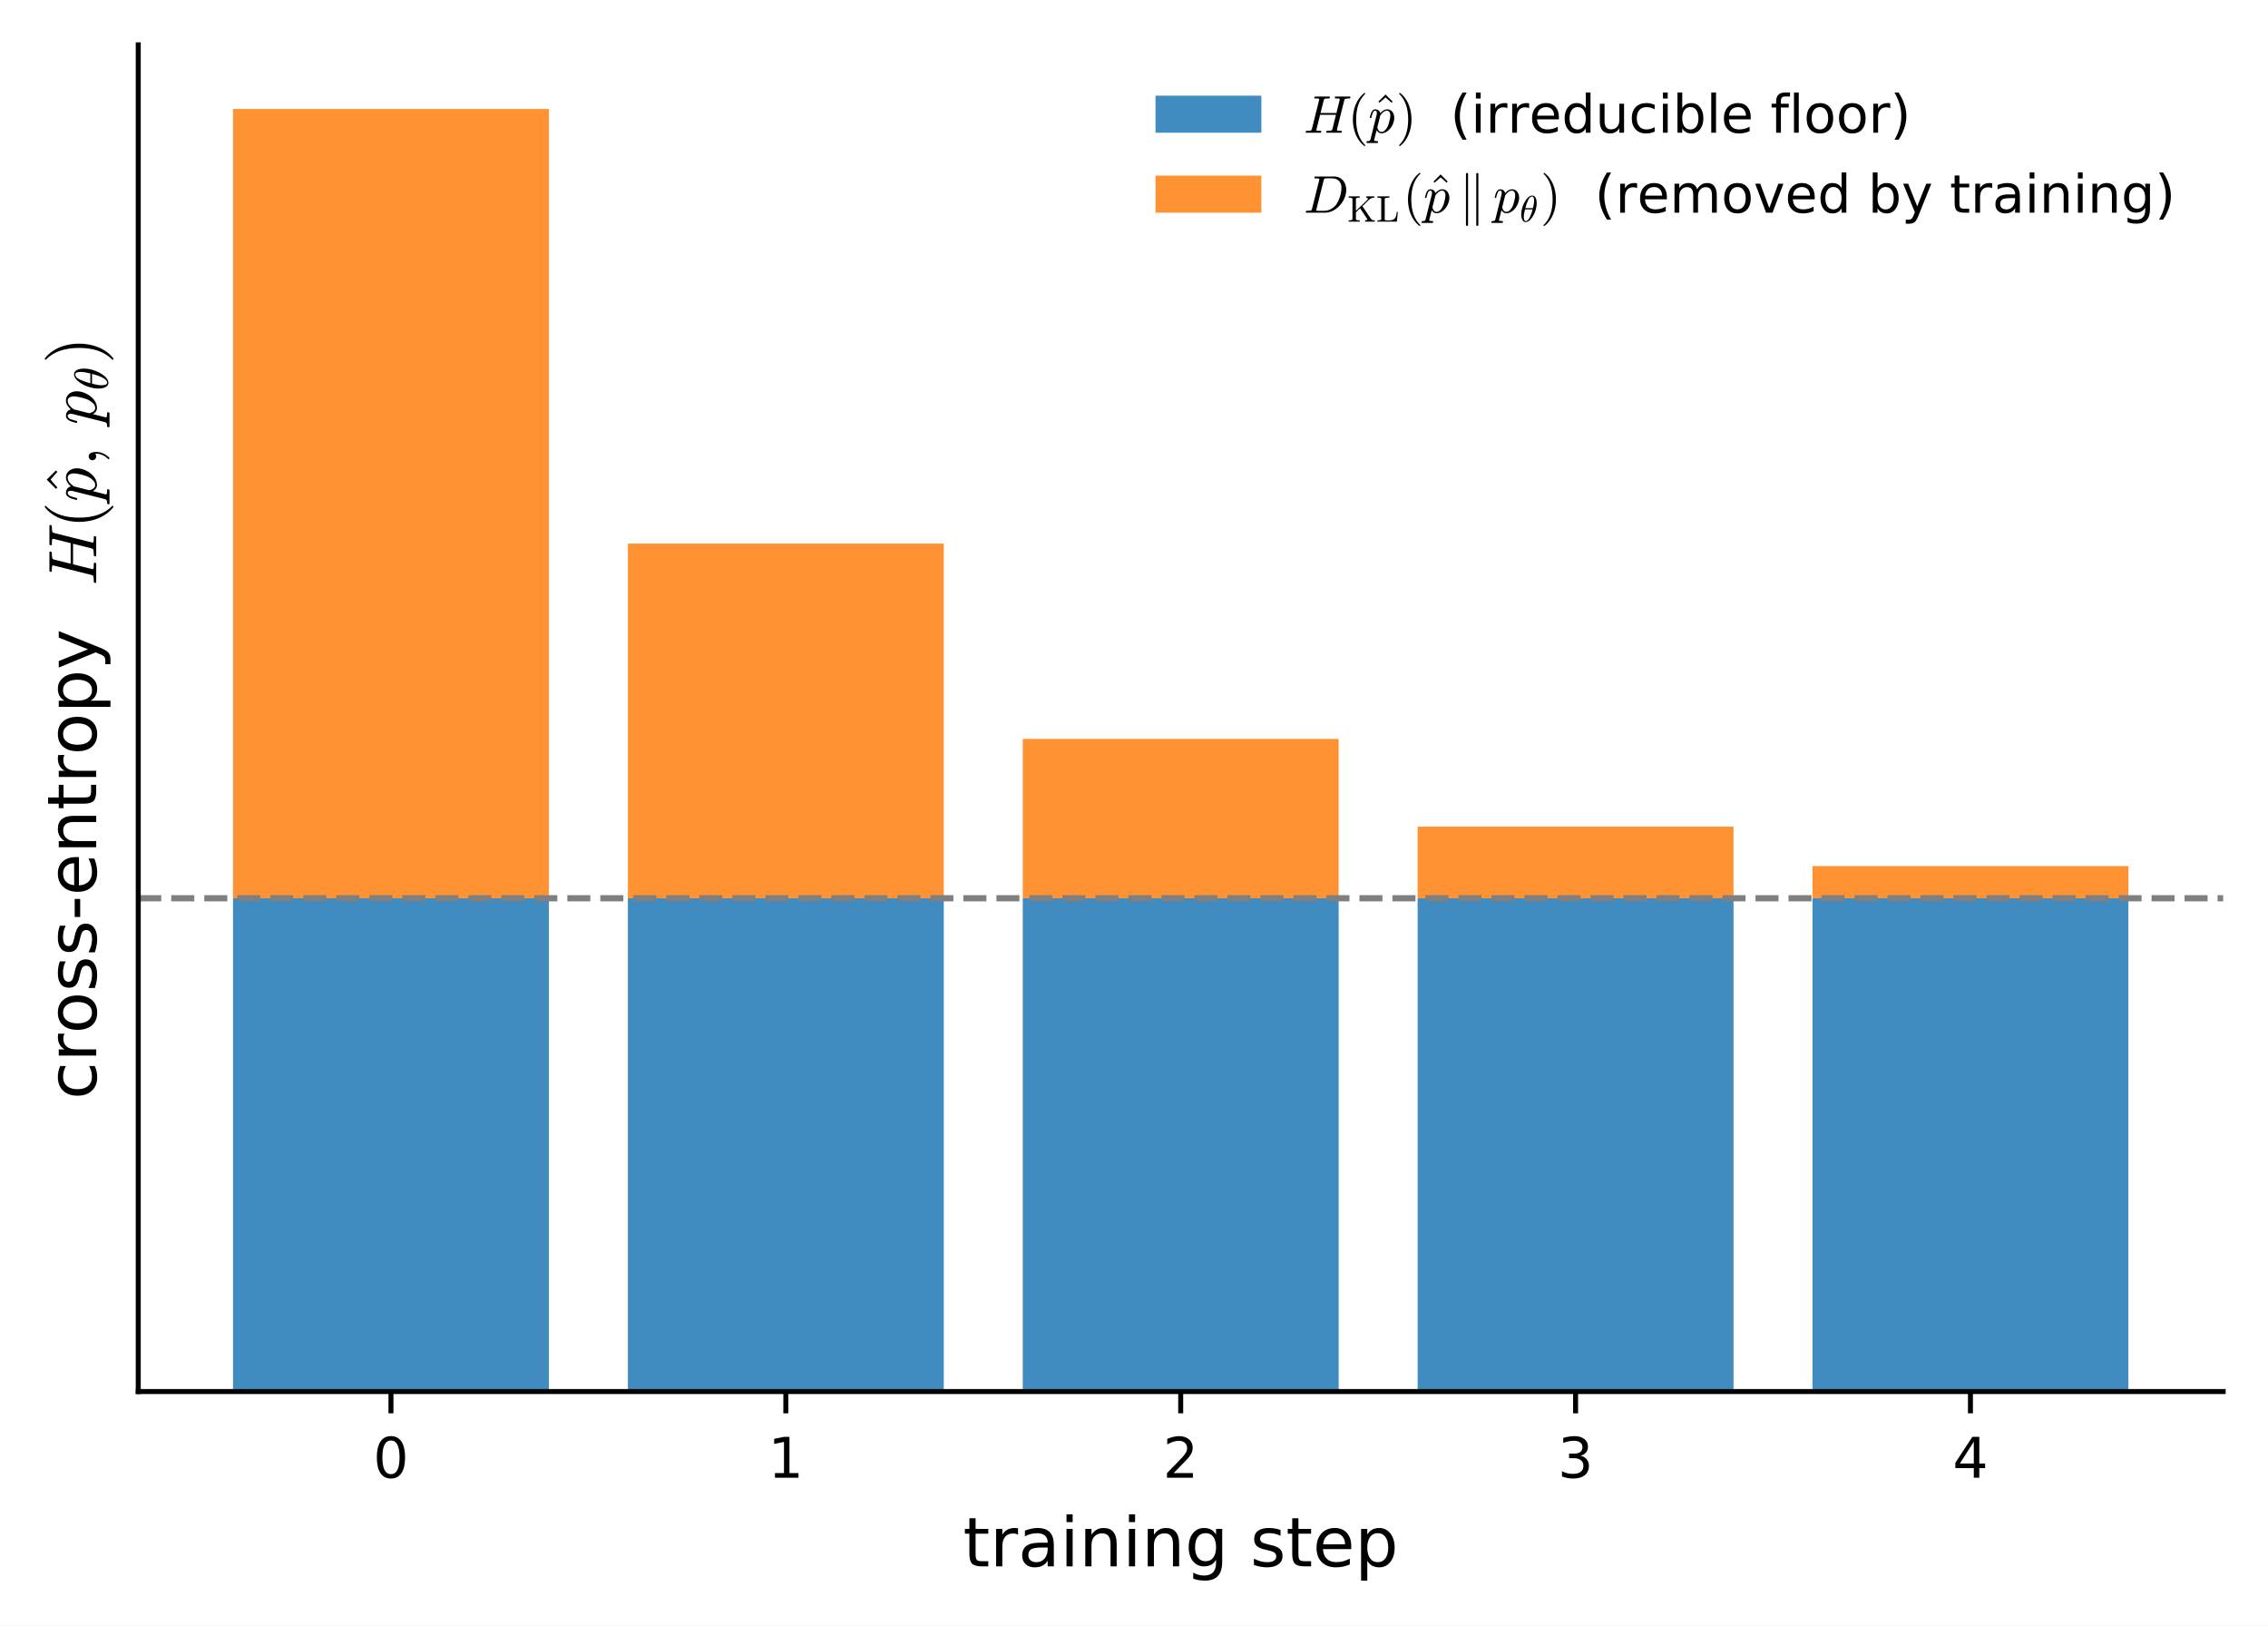
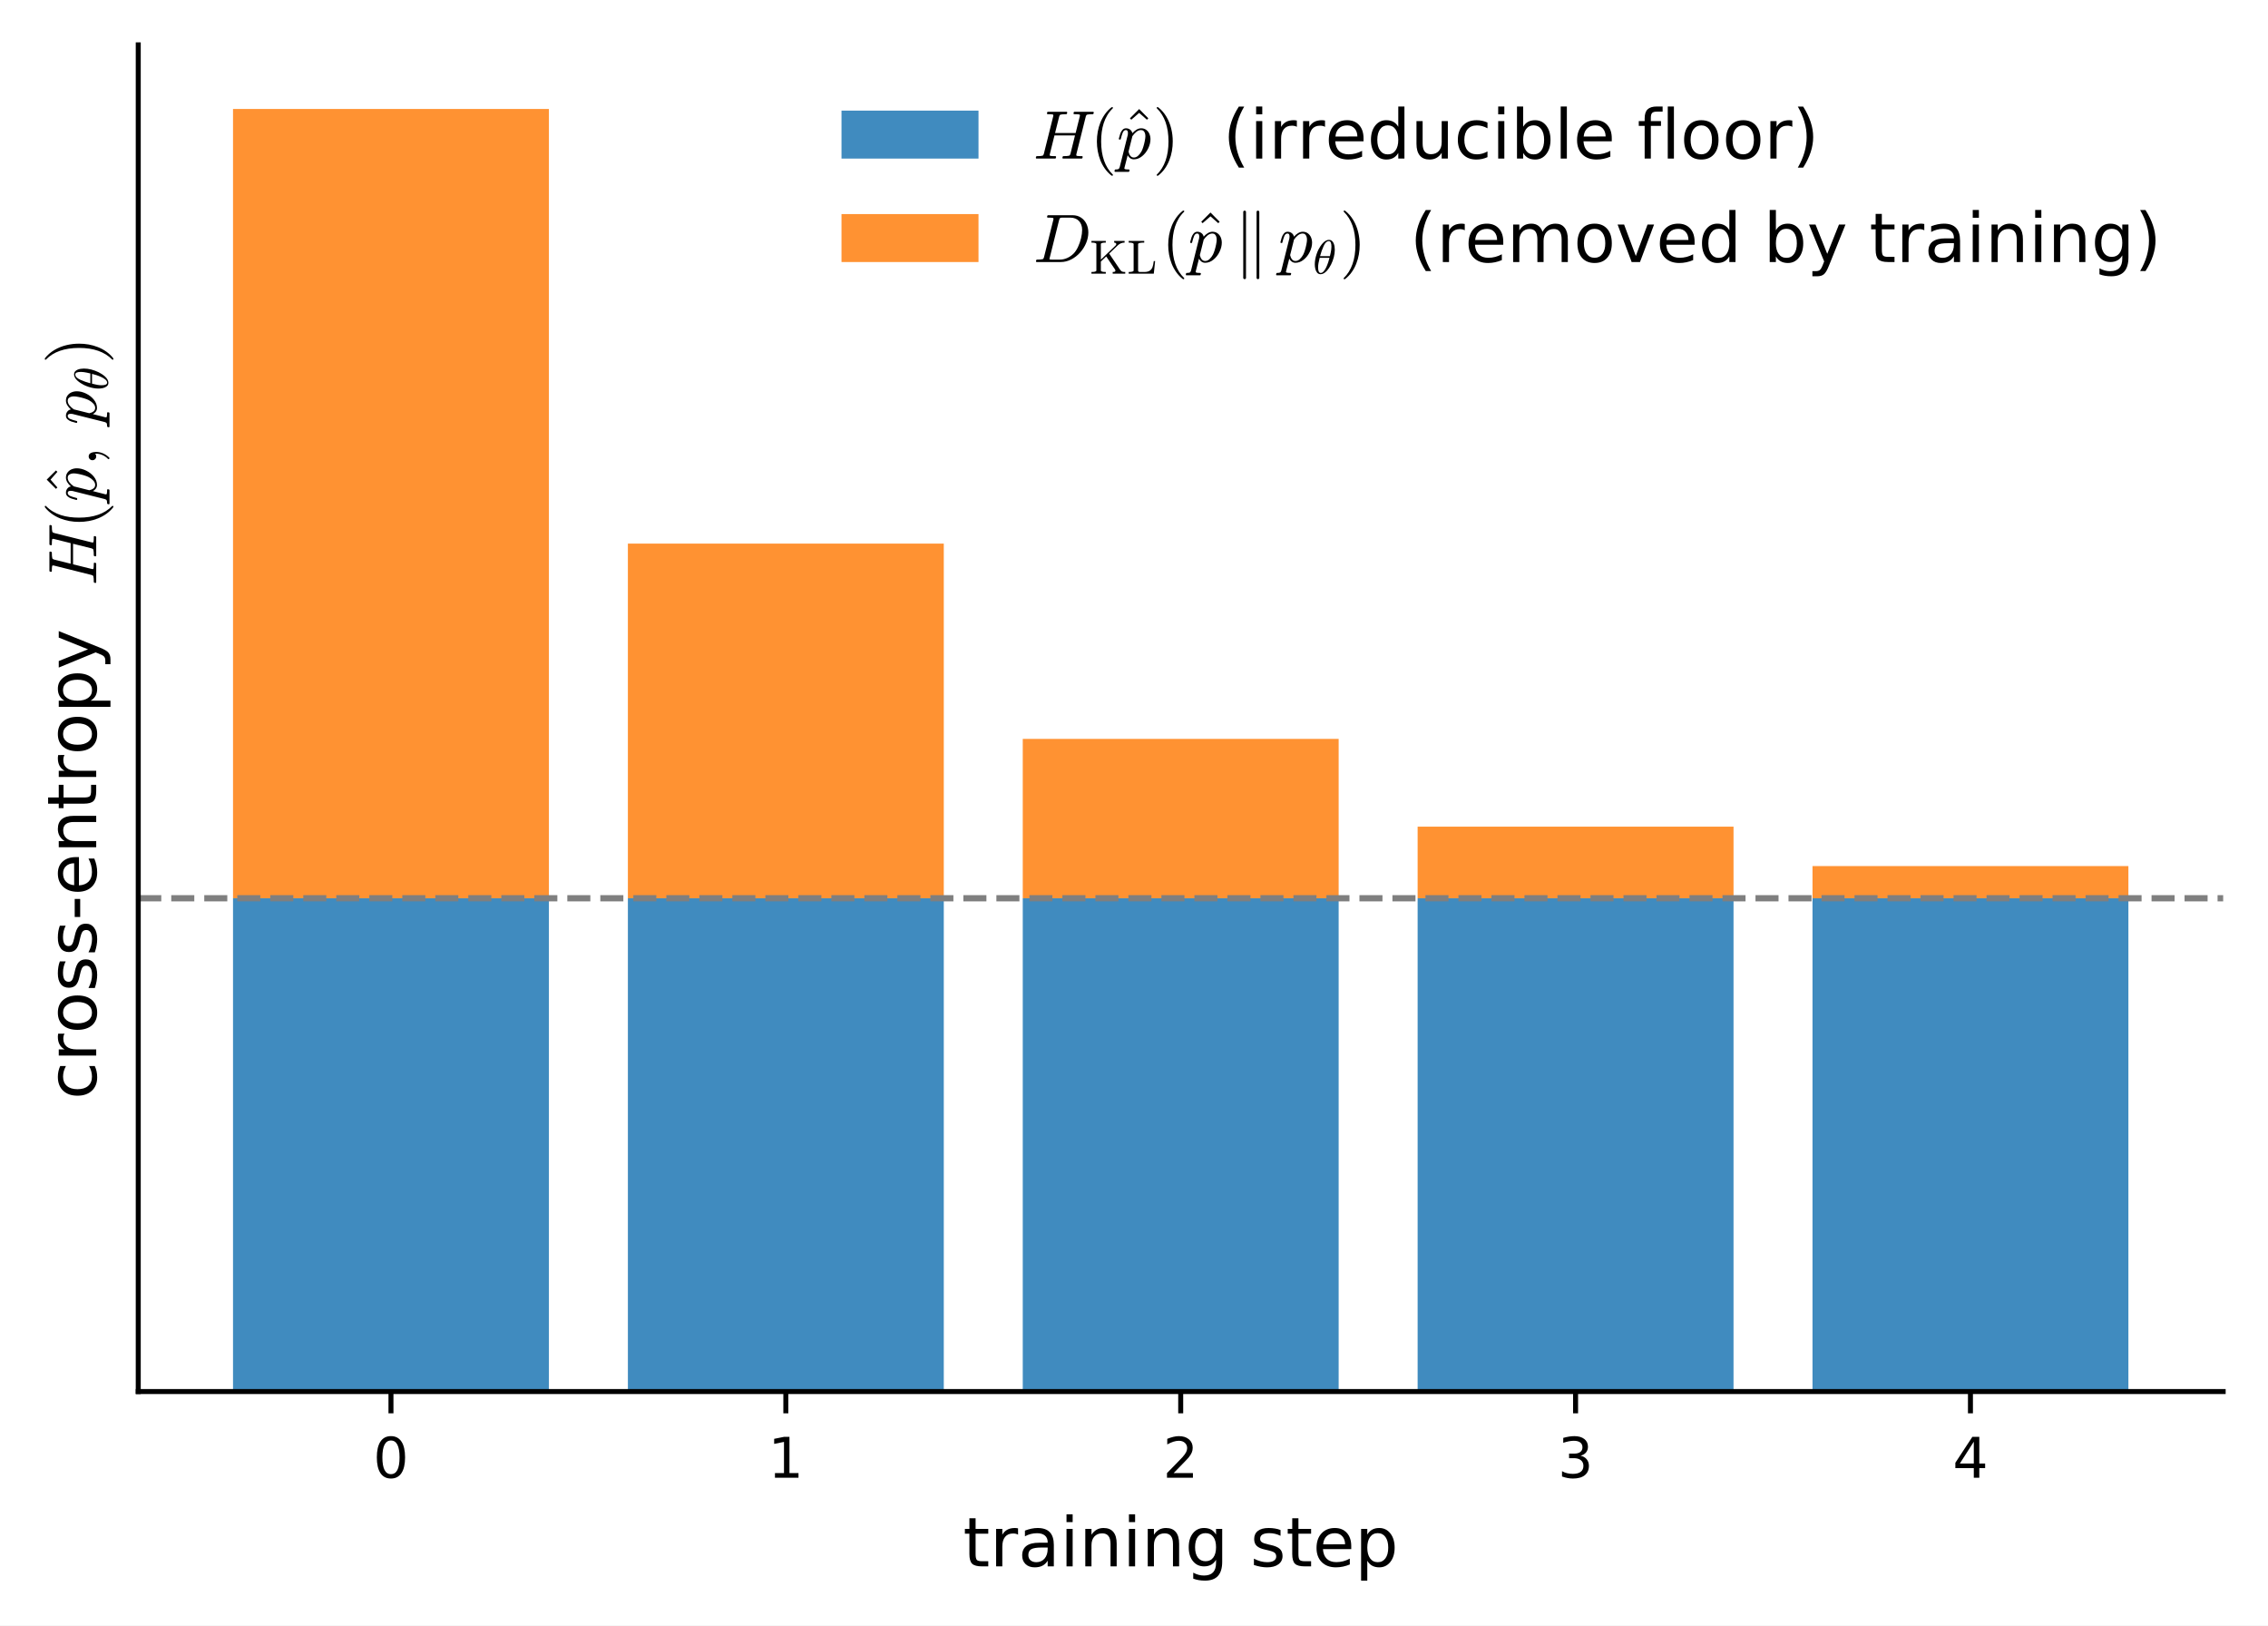
<svg xmlns="http://www.w3.org/2000/svg" xmlns:xlink="http://www.w3.org/1999/xlink" width="364.2pt" height="260.972pt" viewBox="0 0 364.2 260.972" version="1.1">
  <defs>
    <style type="text/css">*{stroke-linejoin: round; stroke-linecap: butt}</style>
  </defs>
  <g id="figure_1">
    <g id="patch_1">
      <path d="M -0 260.972  L 364.2 260.972  L 364.2 0  L -0 0  z " style="fill: #ffffff" />
    </g>
    <g id="axes_1">
      <g id="patch_2">
        <path d="M 22.2 223.416  L 357 223.416  L 357 7.2  L 22.2 7.2  z " style="fill: #ffffff" />
      </g>
      <g id="patch_3">
        <path d="M 37.418 223.416  L 88.145 223.416  L 88.145 144.216  L 37.418 144.216  z " clip-path="url(#p8789397663)" style="fill: #1f77b4; opacity: 0.85" />
      </g>
      <g id="patch_4">
        <path d="M 100.827 223.416  L 151.555 223.416  L 151.555 144.216  L 100.827 144.216  z " clip-path="url(#p8789397663)" style="fill: #1f77b4; opacity: 0.85" />
      </g>
      <g id="patch_5">
        <path d="M 164.236 223.416  L 214.964 223.416  L 214.964 144.216  L 164.236 144.216  z " clip-path="url(#p8789397663)" style="fill: #1f77b4; opacity: 0.85" />
      </g>
      <g id="patch_6">
        <path d="M 227.645 223.416  L 278.373 223.416  L 278.373 144.216  L 227.645 144.216  z " clip-path="url(#p8789397663)" style="fill: #1f77b4; opacity: 0.85" />
      </g>
      <g id="patch_7">
        <path d="M 291.055 223.416  L 341.782 223.416  L 341.782 144.216  L 291.055 144.216  z " clip-path="url(#p8789397663)" style="fill: #1f77b4; opacity: 0.85" />
      </g>
      <g id="patch_8">
        <path d="M 37.418 144.216  L 88.145 144.216  L 88.145 17.496  L 37.418 17.496  z " clip-path="url(#p8789397663)" style="fill: #ff7f0e; opacity: 0.85" />
      </g>
      <g id="patch_9">
        <path d="M 100.827 144.216  L 151.555 144.216  L 151.555 87.277  L 100.827 87.277  z " clip-path="url(#p8789397663)" style="fill: #ff7f0e; opacity: 0.85" />
      </g>
      <g id="patch_10">
        <path d="M 164.236 144.216  L 214.964 144.216  L 214.964 118.632  L 164.236 118.632  z " clip-path="url(#p8789397663)" style="fill: #ff7f0e; opacity: 0.85" />
      </g>
      <g id="patch_11">
        <path d="M 227.645 144.216  L 278.373 144.216  L 278.373 132.72  L 227.645 132.72  z " clip-path="url(#p8789397663)" style="fill: #ff7f0e; opacity: 0.85" />
      </g>
      <g id="patch_12">
        <path d="M 291.055 144.216  L 341.782 144.216  L 341.782 139.051  L 291.055 139.051  z " clip-path="url(#p8789397663)" style="fill: #ff7f0e; opacity: 0.85" />
      </g>
      <g id="matplotlib.axis_1">
        <g id="xtick_1">
          <g id="line2d_1">
            <defs>
              <path id="m0e0d04b24a" d="M 0 0  L 0 3.5  " style="stroke: #000000; stroke-width: 0.8" />
            </defs>
            <g>
              <use xlink:href="#m0e0d04b24a" x="62.782" y="223.416" style="stroke: #000000; stroke-width: 0.8" />
            </g>
          </g>
          <g id="text_1">
            <g transform="translate(59.91869 237.2546) scale(0.09 -0.09)">
              <defs>
                <path id="DejaVuSans-30" d="M 2034 4250  Q 1547 4250 1301 3770  Q 1056 3291 1056 2328  Q 1056 1369 1301 889  Q 1547 409 2034 409  Q 2525 409 2770 889  Q 3016 1369 3016 2328  Q 3016 3291 2770 3770  Q 2525 4250 2034 4250  z M 2034 4750  Q 2819 4750 3233 4129  Q 3647 3509 3647 2328  Q 3647 1150 3233 529  Q 2819 -91 2034 -91  Q 1250 -91 836 529  Q 422 1150 422 2328  Q 422 3509 836 4129  Q 1250 4750 2034 4750  z " transform="scale(0.015625)" />
              </defs>
              <use xlink:href="#DejaVuSans-30" />
            </g>
          </g>
        </g>
        <g id="xtick_2">
          <g id="line2d_2">
            <g>
              <use xlink:href="#m0e0d04b24a" x="126.191" y="223.416" style="stroke: #000000; stroke-width: 0.8" />
            </g>
          </g>
          <g id="text_2">
            <g transform="translate(123.3278 237.2546) scale(0.09 -0.09)">
              <defs>
                <path id="DejaVuSans-31" d="M 794 531  L 1825 531  L 1825 4091  L 703 3866  L 703 4441  L 1819 4666  L 2450 4666  L 2450 531  L 3481 531  L 3481 0  L 794 0  L 794 531  z " transform="scale(0.015625)" />
              </defs>
              <use xlink:href="#DejaVuSans-31" />
            </g>
          </g>
        </g>
        <g id="xtick_3">
          <g id="line2d_3">
            <g>
              <use xlink:href="#m0e0d04b24a" x="189.6" y="223.416" style="stroke: #000000; stroke-width: 0.8" />
            </g>
          </g>
          <g id="text_3">
            <g transform="translate(186.7369 237.2546) scale(0.09 -0.09)">
              <defs>
                <path id="DejaVuSans-32" d="M 1228 531  L 3431 531  L 3431 0  L 469 0  L 469 531  Q 828 903 1448 1529  Q 2069 2156 2228 2338  Q 2531 2678 2651 2914  Q 2772 3150 2772 3378  Q 2772 3750 2511 3984  Q 2250 4219 1831 4219  Q 1534 4219 1204 4116  Q 875 4013 500 3803  L 500 4441  Q 881 4594 1212 4672  Q 1544 4750 1819 4750  Q 2544 4750 2975 4387  Q 3406 4025 3406 3419  Q 3406 3131 3298 2873  Q 3191 2616 2906 2266  Q 2828 2175 2409 1742  Q 1991 1309 1228 531  z " transform="scale(0.015625)" />
              </defs>
              <use xlink:href="#DejaVuSans-32" />
            </g>
          </g>
        </g>
        <g id="xtick_4">
          <g id="line2d_4">
            <g>
              <use xlink:href="#m0e0d04b24a" x="253.009" y="223.416" style="stroke: #000000; stroke-width: 0.8" />
            </g>
          </g>
          <g id="text_4">
            <g transform="translate(250.146 237.2546) scale(0.09 -0.09)">
              <defs>
                <path id="DejaVuSans-33" d="M 2597 2516  Q 3050 2419 3304 2112  Q 3559 1806 3559 1356  Q 3559 666 3084 287  Q 2609 -91 1734 -91  Q 1441 -91 1130 -33  Q 819 25 488 141  L 488 750  Q 750 597 1062 519  Q 1375 441 1716 441  Q 2309 441 2620 675  Q 2931 909 2931 1356  Q 2931 1769 2642 2001  Q 2353 2234 1838 2234  L 1294 2234  L 1294 2753  L 1863 2753  Q 2328 2753 2575 2939  Q 2822 3125 2822 3475  Q 2822 3834 2567 4026  Q 2313 4219 1838 4219  Q 1578 4219 1281 4162  Q 984 4106 628 3988  L 628 4550  Q 988 4650 1302 4700  Q 1616 4750 1894 4750  Q 2613 4750 3031 4423  Q 3450 4097 3450 3541  Q 3450 3153 3228 2886  Q 3006 2619 2597 2516  z " transform="scale(0.015625)" />
              </defs>
              <use xlink:href="#DejaVuSans-33" />
            </g>
          </g>
        </g>
        <g id="xtick_5">
          <g id="line2d_5">
            <g>
              <use xlink:href="#m0e0d04b24a" x="316.418" y="223.416" style="stroke: #000000; stroke-width: 0.8" />
            </g>
          </g>
          <g id="text_5">
            <g transform="translate(313.5551 237.2546) scale(0.09 -0.09)">
              <defs>
                <path id="DejaVuSans-34" d="M 2419 4116  L 825 1625  L 2419 1625  L 2419 4116  z M 2253 4666  L 3047 4666  L 3047 1625  L 3713 1625  L 3713 1100  L 3047 1100  L 3047 0  L 2419 0  L 2419 1100  L 313 1100  L 313 1709  L 2253 4666  z " transform="scale(0.015625)" />
              </defs>
              <use xlink:href="#DejaVuSans-34" />
            </g>
          </g>
        </g>
        <g id="text_6">
          <g transform="translate(154.6484 251.4846) scale(0.11 -0.11)">
            <defs>
              <path id="DejaVuSans-74" d="M 1172 4494  L 1172 3500  L 2356 3500  L 2356 3053  L 1172 3053  L 1172 1153  Q 1172 725 1289 603  Q 1406 481 1766 481  L 2356 481  L 2356 0  L 1766 0  Q 1100 0 847 248  Q 594 497 594 1153  L 594 3053  L 172 3053  L 172 3500  L 594 3500  L 594 4494  L 1172 4494  z " transform="scale(0.015625)" />
              <path id="DejaVuSans-72" d="M 2631 2963  Q 2534 3019 2420 3045  Q 2306 3072 2169 3072  Q 1681 3072 1420 2755  Q 1159 2438 1159 1844  L 1159 0  L 581 0  L 581 3500  L 1159 3500  L 1159 2956  Q 1341 3275 1631 3429  Q 1922 3584 2338 3584  Q 2397 3584 2469 3576  Q 2541 3569 2628 3553  L 2631 2963  z " transform="scale(0.015625)" />
              <path id="DejaVuSans-61" d="M 2194 1759  Q 1497 1759 1228 1600  Q 959 1441 959 1056  Q 959 750 1161 570  Q 1363 391 1709 391  Q 2188 391 2477 730  Q 2766 1069 2766 1631  L 2766 1759  L 2194 1759  z M 3341 1997  L 3341 0  L 2766 0  L 2766 531  Q 2569 213 2275 61  Q 1981 -91 1556 -91  Q 1019 -91 701 211  Q 384 513 384 1019  Q 384 1609 779 1909  Q 1175 2209 1959 2209  L 2766 2209  L 2766 2266  Q 2766 2663 2505 2880  Q 2244 3097 1772 3097  Q 1472 3097 1187 3025  Q 903 2953 641 2809  L 641 3341  Q 956 3463 1253 3523  Q 1550 3584 1831 3584  Q 2591 3584 2966 3190  Q 3341 2797 3341 1997  z " transform="scale(0.015625)" />
              <path id="DejaVuSans-69" d="M 603 3500  L 1178 3500  L 1178 0  L 603 0  L 603 3500  z M 603 4863  L 1178 4863  L 1178 4134  L 603 4134  L 603 4863  z " transform="scale(0.015625)" />
              <path id="DejaVuSans-6e" d="M 3513 2113  L 3513 0  L 2938 0  L 2938 2094  Q 2938 2591 2744 2837  Q 2550 3084 2163 3084  Q 1697 3084 1428 2787  Q 1159 2491 1159 1978  L 1159 0  L 581 0  L 581 3500  L 1159 3500  L 1159 2956  Q 1366 3272 1645 3428  Q 1925 3584 2291 3584  Q 2894 3584 3203 3211  Q 3513 2838 3513 2113  z " transform="scale(0.015625)" />
              <path id="DejaVuSans-67" d="M 2906 1791  Q 2906 2416 2648 2759  Q 2391 3103 1925 3103  Q 1463 3103 1205 2759  Q 947 2416 947 1791  Q 947 1169 1205 825  Q 1463 481 1925 481  Q 2391 481 2648 825  Q 2906 1169 2906 1791  z M 3481 434  Q 3481 -459 3084 -895  Q 2688 -1331 1869 -1331  Q 1566 -1331 1297 -1286  Q 1028 -1241 775 -1147  L 775 -588  Q 1028 -725 1275 -790  Q 1522 -856 1778 -856  Q 2344 -856 2625 -561  Q 2906 -266 2906 331  L 2906 616  Q 2728 306 2450 153  Q 2172 0 1784 0  Q 1141 0 747 490  Q 353 981 353 1791  Q 353 2603 747 3093  Q 1141 3584 1784 3584  Q 2172 3584 2450 3431  Q 2728 3278 2906 2969  L 2906 3500  L 3481 3500  L 3481 434  z " transform="scale(0.015625)" />
              <path id="DejaVuSans-20" transform="scale(0.015625)" />
              <path id="DejaVuSans-73" d="M 2834 3397  L 2834 2853  Q 2591 2978 2328 3040  Q 2066 3103 1784 3103  Q 1356 3103 1142 2972  Q 928 2841 928 2578  Q 928 2378 1081 2264  Q 1234 2150 1697 2047  L 1894 2003  Q 2506 1872 2764 1633  Q 3022 1394 3022 966  Q 3022 478 2636 193  Q 2250 -91 1575 -91  Q 1294 -91 989 -36  Q 684 19 347 128  L 347 722  Q 666 556 975 473  Q 1284 391 1588 391  Q 1994 391 2212 530  Q 2431 669 2431 922  Q 2431 1156 2273 1281  Q 2116 1406 1581 1522  L 1381 1569  Q 847 1681 609 1914  Q 372 2147 372 2553  Q 372 3047 722 3315  Q 1072 3584 1716 3584  Q 2034 3584 2315 3537  Q 2597 3491 2834 3397  z " transform="scale(0.015625)" />
              <path id="DejaVuSans-65" d="M 3597 1894  L 3597 1613  L 953 1613  Q 991 1019 1311 708  Q 1631 397 2203 397  Q 2534 397 2845 478  Q 3156 559 3463 722  L 3463 178  Q 3153 47 2828 -22  Q 2503 -91 2169 -91  Q 1331 -91 842 396  Q 353 884 353 1716  Q 353 2575 817 3079  Q 1281 3584 2069 3584  Q 2775 3584 3186 3129  Q 3597 2675 3597 1894  z M 3022 2063  Q 3016 2534 2758 2815  Q 2500 3097 2075 3097  Q 1594 3097 1305 2825  Q 1016 2553 972 2059  L 3022 2063  z " transform="scale(0.015625)" />
              <path id="DejaVuSans-70" d="M 1159 525  L 1159 -1331  L 581 -1331  L 581 3500  L 1159 3500  L 1159 2969  Q 1341 3281 1617 3432  Q 1894 3584 2278 3584  Q 2916 3584 3314 3078  Q 3713 2572 3713 1747  Q 3713 922 3314 415  Q 2916 -91 2278 -91  Q 1894 -91 1617 61  Q 1341 213 1159 525  z M 3116 1747  Q 3116 2381 2855 2742  Q 2594 3103 2138 3103  Q 1681 3103 1420 2742  Q 1159 2381 1159 1747  Q 1159 1113 1420 752  Q 1681 391 2138 391  Q 2594 391 2855 752  Q 3116 1113 3116 1747  z " transform="scale(0.015625)" />
            </defs>
            <use xlink:href="#DejaVuSans-74" />
            <use xlink:href="#DejaVuSans-72" transform="translate(39.20898 0)" />
            <use xlink:href="#DejaVuSans-61" transform="translate(80.32227 0)" />
            <use xlink:href="#DejaVuSans-69" transform="translate(141.6016 0)" />
            <use xlink:href="#DejaVuSans-6e" transform="translate(169.3848 0)" />
            <use xlink:href="#DejaVuSans-69" transform="translate(232.7637 0)" />
            <use xlink:href="#DejaVuSans-6e" transform="translate(260.5469 0)" />
            <use xlink:href="#DejaVuSans-67" transform="translate(323.9258 0)" />
            <use xlink:href="#DejaVuSans-20" transform="translate(387.4023 0)" />
            <use xlink:href="#DejaVuSans-73" transform="translate(419.1895 0)" />
            <use xlink:href="#DejaVuSans-74" transform="translate(471.2891 0)" />
            <use xlink:href="#DejaVuSans-65" transform="translate(510.498 0)" />
            <use xlink:href="#DejaVuSans-70" transform="translate(572.0215 0)" />
          </g>
        </g>
      </g>
      <g id="matplotlib.axis_2">
        <g id="text_7">
          <g transform="translate(15.45 176.523) rotate(-90) scale(0.11 -0.11)">
            <defs>
              <path id="DejaVuSans-63" d="M 3122 3366  L 3122 2828  Q 2878 2963 2633 3030  Q 2388 3097 2138 3097  Q 1578 3097 1268 2742  Q 959 2388 959 1747  Q 959 1106 1268 751  Q 1578 397 2138 397  Q 2388 397 2633 464  Q 2878 531 3122 666  L 3122 134  Q 2881 22 2623 -34  Q 2366 -91 2075 -91  Q 1284 -91 818 406  Q 353 903 353 1747  Q 353 2603 823 3093  Q 1294 3584 2113 3584  Q 2378 3584 2631 3529  Q 2884 3475 3122 3366  z " transform="scale(0.015625)" />
              <path id="DejaVuSans-6f" d="M 1959 3097  Q 1497 3097 1228 2736  Q 959 2375 959 1747  Q 959 1119 1226 758  Q 1494 397 1959 397  Q 2419 397 2687 759  Q 2956 1122 2956 1747  Q 2956 2369 2687 2733  Q 2419 3097 1959 3097  z M 1959 3584  Q 2709 3584 3137 3096  Q 3566 2609 3566 1747  Q 3566 888 3137 398  Q 2709 -91 1959 -91  Q 1206 -91 779 398  Q 353 888 353 1747  Q 353 2609 779 3096  Q 1206 3584 1959 3584  z " transform="scale(0.015625)" />
              <path id="DejaVuSans-2d" d="M 313 2009  L 1997 2009  L 1997 1497  L 313 1497  L 313 2009  z " transform="scale(0.015625)" />
              <path id="DejaVuSans-79" d="M 2059 -325  Q 1816 -950 1584 -1140  Q 1353 -1331 966 -1331  L 506 -1331  L 506 -850  L 844 -850  Q 1081 -850 1212 -737  Q 1344 -625 1503 -206  L 1606 56  L 191 3500  L 800 3500  L 1894 763  L 2988 3500  L 3597 3500  L 2059 -325  z " transform="scale(0.015625)" />
              <path id="Cmmi10-48" d="M 300 0  Q 238 0 238 84  Q 241 100 250 139  Q 259 178 276 201  Q 294 225 319 225  Q 709 225 863 269  Q 947 297 984 441  L 1863 3956  Q 1875 4019 1875 4044  Q 1875 4113 1797 4122  Q 1678 4147 1338 4147  Q 1275 4147 1275 4231  Q 1297 4313 1309 4342  Q 1322 4372 1381 4372  L 3103 4372  Q 3169 4372 3169 4288  Q 3166 4272 3156 4234  Q 3147 4197 3131 4172  Q 3116 4147 3084 4147  Q 2694 4147 2541 4103  Q 2456 4072 2419 3928  L 2034 2388  L 3956 2388  L 4347 3956  Q 4359 4019 4359 4044  Q 4359 4113 4281 4122  Q 4159 4147 3822 4147  Q 3756 4147 3756 4231  Q 3778 4313 3790 4342  Q 3803 4372 3866 4372  L 5588 4372  Q 5650 4372 5650 4288  Q 5647 4272 5637 4233  Q 5628 4194 5611 4170  Q 5594 4147 5569 4147  Q 5178 4147 5025 4103  Q 4941 4075 4903 3928  L 4025 416  Q 4013 353 4013 325  Q 4013 259 4091 250  Q 4213 225 4550 225  Q 4616 225 4616 141  Q 4597 66 4578 33  Q 4559 0 4506 0  L 2784 0  Q 2719 0 2719 84  Q 2731 131 2737 153  Q 2744 175 2761 200  Q 2778 225 2803 225  Q 3194 225 3347 269  Q 3431 297 3469 441  L 3897 2163  L 1978 2163  L 1544 416  Q 1528 338 1528 325  Q 1528 259 1606 250  Q 1728 225 2069 225  Q 2131 225 2131 141  Q 2109 56 2095 28  Q 2081 0 2022 0  L 300 0  z " transform="scale(0.015625)" />
              <path id="Cmr10-28" d="M 1984 -1588  Q 1628 -1306 1370 -942  Q 1113 -578 948 -165  Q 784 247 703 697  Q 622 1147 622 1600  Q 622 2059 703 2509  Q 784 2959 951 3375  Q 1119 3791 1378 4153  Q 1638 4516 1984 4788  Q 1984 4800 2016 4800  L 2075 4800  Q 2094 4800 2109 4783  Q 2125 4766 2125 4744  Q 2125 4716 2113 4703  Q 1800 4397 1592 4047  Q 1384 3697 1257 3301  Q 1131 2906 1075 2482  Q 1019 2059 1019 1600  Q 1019 -434 2106 -1491  Q 2125 -1509 2125 -1544  Q 2125 -1559 2108 -1579  Q 2091 -1600 2075 -1600  L 2016 -1600  Q 1984 -1600 1984 -1588  z " transform="scale(0.015625)" />
              <path id="Cmr10-5e" d="M 863 3444  L 738 3578  L 1600 4441  L 2456 3578  L 2328 3444  L 1600 4084  L 863 3444  z " transform="scale(0.015625)" />
              <path id="Cmmi10-70" d="M -159 -1241  Q -219 -1241 -219 -1159  Q -197 -1019 -134 -1019  Q 66 -1019 145 -983  Q 225 -947 269 -800  L 991 2081  Q 1038 2200 1038 2388  Q 1038 2663 850 2663  Q 650 2663 553 2423  Q 456 2184 366 1819  Q 366 1778 313 1778  L 238 1778  Q 222 1778 203 1801  Q 184 1825 184 1844  Q 253 2122 317 2315  Q 381 2509 517 2668  Q 653 2828 856 2828  Q 1075 2828 1240 2704  Q 1406 2581 1453 2369  Q 1628 2572 1840 2700  Q 2053 2828 2278 2828  Q 2547 2828 2745 2684  Q 2944 2541 3044 2308  Q 3144 2075 3144 1806  Q 3144 1394 2933 953  Q 2722 513 2361 220  Q 2000 -72 1588 -72  Q 1400 -72 1248 34  Q 1097 141 1013 313  L 722 -825  Q 706 -919 703 -934  Q 703 -1019 1125 -1019  Q 1191 -1019 1191 -1100  Q 1169 -1184 1155 -1212  Q 1141 -1241 1081 -1241  L -159 -1241  z M 1594 97  Q 1816 97 2006 280  Q 2197 463 2316 691  Q 2403 863 2479 1111  Q 2556 1359 2612 1640  Q 2669 1922 2669 2088  Q 2669 2234 2630 2362  Q 2591 2491 2502 2577  Q 2413 2663 2266 2663  Q 2031 2663 1823 2495  Q 1616 2328 1447 2081  L 1447 2059  L 1094 647  Q 1138 419 1263 258  Q 1388 97 1594 97  z " transform="scale(0.015625)" />
              <path id="Cmmi10-3b" d="M 634 -1153  Q 634 -1125 659 -1100  Q 891 -878 1019 -587  Q 1147 -297 1147 25  L 1147 103  Q 1044 0 891 0  Q 744 0 641 103  Q 538 206 538 353  Q 538 503 641 603  Q 744 703 891 703  Q 1119 703 1216 492  Q 1313 281 1313 25  Q 1313 -331 1170 -651  Q 1028 -972 769 -1228  Q 744 -1241 728 -1241  Q 697 -1241 665 -1212  Q 634 -1184 634 -1153  z " transform="scale(0.015625)" />
              <path id="Cmmi10-b5" d="M 1031 -72  Q 741 -72 566 140  Q 391 353 323 653  Q 256 953 256 1247  L 256 1253  Q 256 1572 317 1915  Q 378 2259 493 2601  Q 609 2944 744 3213  Q 838 3400 986 3631  Q 1134 3863 1317 4064  Q 1500 4266 1711 4389  Q 1922 4513 2138 4513  L 2144 4513  Q 2375 4513 2529 4384  Q 2684 4256 2770 4056  Q 2856 3856 2890 3628  Q 2925 3400 2925 3194  Q 2925 2709 2794 2204  Q 2663 1700 2431 1228  Q 2344 1050 2189 809  Q 2034 569 1861 378  Q 1688 188 1472 58  Q 1256 -72 1038 -72  L 1031 -72  z M 1044 97  Q 1256 97 1451 323  Q 1647 550 1794 873  Q 1941 1197 2052 1536  Q 2163 1875 2216 2113  L 909 2113  Q 809 1709 753 1417  Q 697 1125 697 844  Q 697 97 1044 97  z M 959 2338  L 2272 2338  Q 2341 2619 2381 2808  Q 2422 2997 2450 3206  Q 2478 3416 2478 3597  Q 2478 4347 2138 4347  Q 1731 4347 1436 3692  Q 1141 3038 959 2338  z " transform="scale(0.015625)" />
              <path id="Cmr10-29" d="M 416 -1600  Q 359 -1600 359 -1544  Q 359 -1516 372 -1503  Q 1466 -434 1466 1600  Q 1466 3634 384 4691  Q 359 4706 359 4744  Q 359 4766 376 4783  Q 394 4800 416 4800  L 475 4800  Q 494 4800 506 4788  Q 966 4425 1272 3906  Q 1578 3388 1720 2800  Q 1863 2213 1863 1600  Q 1863 1147 1786 708  Q 1709 269 1542 -157  Q 1375 -584 1119 -945  Q 863 -1306 506 -1588  Q 494 -1600 475 -1600  L 416 -1600  z " transform="scale(0.015625)" />
            </defs>
            <use xlink:href="#DejaVuSans-63" />
            <use xlink:href="#DejaVuSans-72" transform="translate(54.98047 0)" />
            <use xlink:href="#DejaVuSans-6f" transform="translate(96.09375 0)" />
            <use xlink:href="#DejaVuSans-73" transform="translate(157.2754 0)" />
            <use xlink:href="#DejaVuSans-73" transform="translate(209.375 0)" />
            <use xlink:href="#DejaVuSans-2d" transform="translate(261.4746 0)" />
            <use xlink:href="#DejaVuSans-65" transform="translate(297.5586 0)" />
            <use xlink:href="#DejaVuSans-6e" transform="translate(359.082 0)" />
            <use xlink:href="#DejaVuSans-74" transform="translate(422.4609 0)" />
            <use xlink:href="#DejaVuSans-72" transform="translate(461.6699 0)" />
            <use xlink:href="#DejaVuSans-6f" transform="translate(502.7832 0)" />
            <use xlink:href="#DejaVuSans-70" transform="translate(563.9648 0)" />
            <use xlink:href="#DejaVuSans-79" transform="translate(627.4414 0)" />
            <use xlink:href="#DejaVuSans-20" transform="translate(686.6211 0)" />
            <use xlink:href="#DejaVuSans-20" transform="translate(718.4082 0)" />
            <use xlink:href="#Cmmi10-48" transform="translate(750.1953 0)" />
            <use xlink:href="#Cmr10-28" transform="translate(833.3008 0)" />
            <use xlink:href="#Cmr10-5e" transform="translate(879.7207 2.875)" />
            <use xlink:href="#Cmmi10-70" transform="translate(872.1191 0)" />
            <use xlink:href="#Cmmi10-3b" transform="translate(924.6504 0)" />
            <use xlink:href="#Cmmi10-70" transform="translate(984.527 0)" />
            <use xlink:href="#Cmmi10-b5" transform="translate(1034.82 -17.00625) scale(0.7)" />
            <use xlink:href="#Cmr10-29" transform="translate(1074.044 0)" />
          </g>
        </g>
      </g>
      <g id="line2d_6">
        <path d="M 22.2 144.216  L 357 144.216  " clip-path="url(#p8789397663)" style="fill: none; stroke-dasharray: 3.7,1.6; stroke-dashoffset: 0; stroke: #7f7f7f" />
      </g>
      <g id="patch_13">
        <path d="M 22.2 223.416  L 22.2 7.2  " style="fill: none; stroke: #000000; stroke-width: 0.8; stroke-linejoin: miter; stroke-linecap: square" />
      </g>
      <g id="patch_14">
        <path d="M 22.2 223.416  L 357 223.416  " style="fill: none; stroke: #000000; stroke-width: 0.8; stroke-linejoin: miter; stroke-linecap: square" />
      </g>
      <g id="legend_1">
        <g id="patch_15">
-           <path d="M 185.555 21.31  L 202.555 21.31  L 202.555 15.36  L 185.555 15.36  z " style="fill: #1f77b4; opacity: 0.85" />
+           <path d="M 135.13 25.46  L 157.13 25.46  L 157.13 17.76  L 135.13 17.76  z " style="fill: #1f77b4; opacity: 0.85" />
        </g>
        <g id="text_8">
-           <g transform="translate(209.355 21.31) scale(0.085 -0.085)">
+           <g transform="translate(165.93 25.46) scale(0.11 -0.11)">
            <defs>
              <path id="DejaVuSans-28" d="M 1984 4856  Q 1566 4138 1362 3434  Q 1159 2731 1159 2009  Q 1159 1288 1364 580  Q 1569 -128 1984 -844  L 1484 -844  Q 1016 -109 783 600  Q 550 1309 550 2009  Q 550 2706 781 3412  Q 1013 4119 1484 4856  L 1984 4856  z " transform="scale(0.015625)" />
              <path id="DejaVuSans-64" d="M 2906 2969  L 2906 4863  L 3481 4863  L 3481 0  L 2906 0  L 2906 525  Q 2725 213 2448 61  Q 2172 -91 1784 -91  Q 1150 -91 751 415  Q 353 922 353 1747  Q 353 2572 751 3078  Q 1150 3584 1784 3584  Q 2172 3584 2448 3432  Q 2725 3281 2906 2969  z M 947 1747  Q 947 1113 1208 752  Q 1469 391 1925 391  Q 2381 391 2643 752  Q 2906 1113 2906 1747  Q 2906 2381 2643 2742  Q 2381 3103 1925 3103  Q 1469 3103 1208 2742  Q 947 2381 947 1747  z " transform="scale(0.015625)" />
              <path id="DejaVuSans-75" d="M 544 1381  L 544 3500  L 1119 3500  L 1119 1403  Q 1119 906 1312 657  Q 1506 409 1894 409  Q 2359 409 2629 706  Q 2900 1003 2900 1516  L 2900 3500  L 3475 3500  L 3475 0  L 2900 0  L 2900 538  Q 2691 219 2414 64  Q 2138 -91 1772 -91  Q 1169 -91 856 284  Q 544 659 544 1381  z M 1991 3584  L 1991 3584  z " transform="scale(0.015625)" />
              <path id="DejaVuSans-62" d="M 3116 1747  Q 3116 2381 2855 2742  Q 2594 3103 2138 3103  Q 1681 3103 1420 2742  Q 1159 2381 1159 1747  Q 1159 1113 1420 752  Q 1681 391 2138 391  Q 2594 391 2855 752  Q 3116 1113 3116 1747  z M 1159 2969  Q 1341 3281 1617 3432  Q 1894 3584 2278 3584  Q 2916 3584 3314 3078  Q 3713 2572 3713 1747  Q 3713 922 3314 415  Q 2916 -91 2278 -91  Q 1894 -91 1617 61  Q 1341 213 1159 525  L 1159 0  L 581 0  L 581 4863  L 1159 4863  L 1159 2969  z " transform="scale(0.015625)" />
              <path id="DejaVuSans-6c" d="M 603 4863  L 1178 4863  L 1178 0  L 603 0  L 603 4863  z " transform="scale(0.015625)" />
              <path id="DejaVuSans-66" d="M 2375 4863  L 2375 4384  L 1825 4384  Q 1516 4384 1395 4259  Q 1275 4134 1275 3809  L 1275 3500  L 2222 3500  L 2222 3053  L 1275 3053  L 1275 0  L 697 0  L 697 3053  L 147 3053  L 147 3500  L 697 3500  L 697 3744  Q 697 4328 969 4595  Q 1241 4863 1831 4863  L 2375 4863  z " transform="scale(0.015625)" />
              <path id="DejaVuSans-29" d="M 513 4856  L 1013 4856  Q 1481 4119 1714 3412  Q 1947 2706 1947 2009  Q 1947 1309 1714 600  Q 1481 -109 1013 -844  L 513 -844  Q 928 -128 1133 580  Q 1338 1288 1338 2009  Q 1338 2731 1133 3434  Q 928 4138 513 4856  z " transform="scale(0.015625)" />
            </defs>
            <use xlink:href="#Cmmi10-48" transform="translate(0 0.015625)" />
            <use xlink:href="#Cmr10-28" transform="translate(83.10547 0.015625)" />
            <use xlink:href="#Cmr10-5e" transform="translate(129.5254 2.890625)" />
            <use xlink:href="#Cmmi10-70" transform="translate(121.9238 0.015625)" />
            <use xlink:href="#Cmr10-29" transform="translate(174.4551 0.015625)" />
            <use xlink:href="#DejaVuSans-20" transform="translate(213.2734 0.015625)" />
            <use xlink:href="#DejaVuSans-20" transform="translate(245.0605 0.015625)" />
            <use xlink:href="#DejaVuSans-28" transform="translate(276.8477 0.015625)" />
            <use xlink:href="#DejaVuSans-69" transform="translate(315.8613 0.015625)" />
            <use xlink:href="#DejaVuSans-72" transform="translate(343.6445 0.015625)" />
            <use xlink:href="#DejaVuSans-72" transform="translate(384.7578 0.015625)" />
            <use xlink:href="#DejaVuSans-65" transform="translate(425.8711 0.015625)" />
            <use xlink:href="#DejaVuSans-64" transform="translate(487.3945 0.015625)" />
            <use xlink:href="#DejaVuSans-75" transform="translate(550.8711 0.015625)" />
            <use xlink:href="#DejaVuSans-63" transform="translate(614.25 0.015625)" />
            <use xlink:href="#DejaVuSans-69" transform="translate(669.2305 0.015625)" />
            <use xlink:href="#DejaVuSans-62" transform="translate(697.0137 0.015625)" />
            <use xlink:href="#DejaVuSans-6c" transform="translate(760.4902 0.015625)" />
            <use xlink:href="#DejaVuSans-65" transform="translate(788.2734 0.015625)" />
            <use xlink:href="#DejaVuSans-20" transform="translate(849.7969 0.015625)" />
            <use xlink:href="#DejaVuSans-66" transform="translate(881.584 0.015625)" />
            <use xlink:href="#DejaVuSans-6c" transform="translate(916.7891 0.015625)" />
            <use xlink:href="#DejaVuSans-6f" transform="translate(944.5723 0.015625)" />
            <use xlink:href="#DejaVuSans-6f" transform="translate(1005.754 0.015625)" />
            <use xlink:href="#DejaVuSans-72" transform="translate(1066.936 0.015625)" />
            <use xlink:href="#DejaVuSans-29" transform="translate(1108.049 0.015625)" />
          </g>
        </g>
        <g id="patch_16">
-           <path d="M 185.555 34.145  L 202.555 34.145  L 202.555 28.195  L 185.555 28.195  z " style="fill: #ff7f0e; opacity: 0.85" />
+           <path d="M 135.13 42.07  L 157.13 42.07  L 157.13 34.37  L 135.13 34.37  z " style="fill: #ff7f0e; opacity: 0.85" />
        </g>
        <g id="text_9">
-           <g transform="translate(209.355 34.145) scale(0.085 -0.085)">
+           <g transform="translate(165.93 42.07) scale(0.11 -0.11)">
            <defs>
              <path id="Cmmi10-44" d="M 313 0  Q 250 0 250 84  Q 253 100 262 139  Q 272 178 289 201  Q 306 225 331 225  Q 722 225 878 269  Q 959 297 997 441  L 1875 3956  Q 1888 4019 1888 4044  Q 1888 4113 1813 4122  Q 1691 4147 1350 4147  Q 1288 4147 1288 4231  Q 1291 4247 1300 4286  Q 1309 4325 1326 4348  Q 1344 4372 1369 4372  L 3669 4372  Q 4116 4372 4450 4155  Q 4784 3938 4962 3570  Q 5141 3203 5141 2759  Q 5141 2269 4937 1778  Q 4734 1288 4368 881  Q 4003 475 3534 237  Q 3066 0 2572 0  L 313 0  z M 1509 275  Q 1509 225 1728 225  L 2472 225  Q 2828 225 3159 372  Q 3491 519 3750 775  Q 3991 1016 4175 1406  Q 4359 1797 4461 2222  Q 4563 2647 4563 3003  Q 4563 3263 4486 3472  Q 4409 3681 4270 3831  Q 4131 3981 3922 4064  Q 3713 4147 3450 4147  L 2747 4147  Q 2572 4147 2515 4117  Q 2459 4088 2413 3928  L 1538 416  Q 1509 338 1509 275  z " transform="scale(0.015625)" />
              <path id="Cmr10-4b" d="M 197 0  L 197 225  Q 856 225 856 428  L 856 3944  Q 856 4147 197 4147  L 197 4372  L 2113 4372  L 2113 4147  Q 1453 4147 1453 3944  L 1453 1869  L 3431 3769  Q 3513 3856 3513 3944  Q 3513 4044 3427 4095  Q 3341 4147 3231 4147  L 3231 4372  L 4622 4372  L 4622 4147  Q 4097 4147 3700 3769  L 2566 2681  L 3969 603  Q 4141 350 4270 287  Q 4400 225 4709 225  L 4709 0  L 3034 0  L 3034 225  Q 3188 225 3292 256  Q 3397 288 3397 403  Q 3397 481 3316 603  L 2169 2303  L 1453 1613  L 1453 428  Q 1453 225 2113 225  L 2113 0  L 197 0  z " transform="scale(0.015625)" />
              <path id="Cmr10-4c" d="M 197 0  L 197 225  Q 856 225 856 428  L 856 3944  Q 856 4147 197 4147  L 197 4372  L 2272 4372  L 2272 4147  Q 1453 4147 1453 3944  L 1453 428  Q 1453 291 1531 258  Q 1609 225 1778 225  L 2272 225  Q 2750 225 3009 400  Q 3269 575 3376 876  Q 3484 1178 3541 1678  L 3725 1678  L 3547 0  L 197 0  z " transform="scale(0.015625)" />
              <path id="Cmsy10-6b" d="M 850 -1484  L 850 4684  Q 850 4734 890 4767  Q 931 4800 978 4800  Q 1031 4800 1068 4767  Q 1106 4734 1106 4684  L 1106 -1484  Q 1106 -1534 1068 -1567  Q 1031 -1600 978 -1600  Q 931 -1600 890 -1567  Q 850 -1534 850 -1484  z M 2094 -1484  L 2094 4684  Q 2094 4734 2131 4767  Q 2169 4800 2222 4800  Q 2269 4800 2309 4767  Q 2350 4734 2350 4684  L 2350 -1484  Q 2350 -1534 2309 -1567  Q 2269 -1600 2222 -1600  Q 2169 -1600 2131 -1567  Q 2094 -1534 2094 -1484  z " transform="scale(0.015625)" />
              <path id="DejaVuSans-6d" d="M 3328 2828  Q 3544 3216 3844 3400  Q 4144 3584 4550 3584  Q 5097 3584 5394 3201  Q 5691 2819 5691 2113  L 5691 0  L 5113 0  L 5113 2094  Q 5113 2597 4934 2840  Q 4756 3084 4391 3084  Q 3944 3084 3684 2787  Q 3425 2491 3425 1978  L 3425 0  L 2847 0  L 2847 2094  Q 2847 2600 2669 2842  Q 2491 3084 2119 3084  Q 1678 3084 1418 2786  Q 1159 2488 1159 1978  L 1159 0  L 581 0  L 581 3500  L 1159 3500  L 1159 2956  Q 1356 3278 1631 3431  Q 1906 3584 2284 3584  Q 2666 3584 2933 3390  Q 3200 3197 3328 2828  z " transform="scale(0.015625)" />
              <path id="DejaVuSans-76" d="M 191 3500  L 800 3500  L 1894 563  L 2988 3500  L 3597 3500  L 2284 0  L 1503 0  L 191 3500  z " transform="scale(0.015625)" />
            </defs>
            <use xlink:href="#Cmmi10-44" transform="translate(0 0.015625)" />
            <use xlink:href="#Cmr10-4b" transform="translate(82.71484 -16.99063) scale(0.7)" />
            <use xlink:href="#Cmr10-4c" transform="translate(137.0947 -16.99063) scale(0.7)" />
            <use xlink:href="#Cmr10-28" transform="translate(187.2221 0.015625)" />
            <use xlink:href="#Cmr10-5e" transform="translate(233.642 2.890625)" />
            <use xlink:href="#Cmmi10-70" transform="translate(226.0404 0.015625)" />
            <use xlink:href="#Cmsy10-6b" transform="translate(293.2041 0.015625)" />
            <use xlink:href="#Cmmi10-70" transform="translate(357.8366 0.015625)" />
            <use xlink:href="#Cmmi10-b5" transform="translate(408.1296 -16.99063) scale(0.7)" />
            <use xlink:href="#Cmr10-29" transform="translate(447.3536 0.015625)" />
            <use xlink:href="#DejaVuSans-20" transform="translate(486.1719 0.015625)" />
            <use xlink:href="#DejaVuSans-20" transform="translate(517.959 0.015625)" />
            <use xlink:href="#DejaVuSans-28" transform="translate(549.7462 0.015625)" />
            <use xlink:href="#DejaVuSans-72" transform="translate(588.7598 0.015625)" />
            <use xlink:href="#DejaVuSans-65" transform="translate(629.8731 0.015625)" />
            <use xlink:href="#DejaVuSans-6d" transform="translate(691.3965 0.015625)" />
            <use xlink:href="#DejaVuSans-6f" transform="translate(788.8087 0.015625)" />
            <use xlink:href="#DejaVuSans-76" transform="translate(849.9903 0.015625)" />
            <use xlink:href="#DejaVuSans-65" transform="translate(909.17 0.015625)" />
            <use xlink:href="#DejaVuSans-64" transform="translate(970.6934 0.015625)" />
            <use xlink:href="#DejaVuSans-20" transform="translate(1034.17 0.015625)" />
            <use xlink:href="#DejaVuSans-62" transform="translate(1065.957 0.015625)" />
            <use xlink:href="#DejaVuSans-79" transform="translate(1129.434 0.015625)" />
            <use xlink:href="#DejaVuSans-20" transform="translate(1188.613 0.015625)" />
            <use xlink:href="#DejaVuSans-74" transform="translate(1220.4 0.015625)" />
            <use xlink:href="#DejaVuSans-72" transform="translate(1259.609 0.015625)" />
            <use xlink:href="#DejaVuSans-61" transform="translate(1300.723 0.015625)" />
            <use xlink:href="#DejaVuSans-69" transform="translate(1362.002 0.015625)" />
            <use xlink:href="#DejaVuSans-6e" transform="translate(1389.785 0.015625)" />
            <use xlink:href="#DejaVuSans-69" transform="translate(1453.164 0.015625)" />
            <use xlink:href="#DejaVuSans-6e" transform="translate(1480.947 0.015625)" />
            <use xlink:href="#DejaVuSans-67" transform="translate(1544.326 0.015625)" />
            <use xlink:href="#DejaVuSans-29" transform="translate(1607.803 0.015625)" />
          </g>
        </g>
      </g>
    </g>
  </g>
  <defs>
    <clipPath id="p8789397663">
      <rect x="22.2" y="7.2" width="334.8" height="216.216" />
    </clipPath>
  </defs>
</svg>
